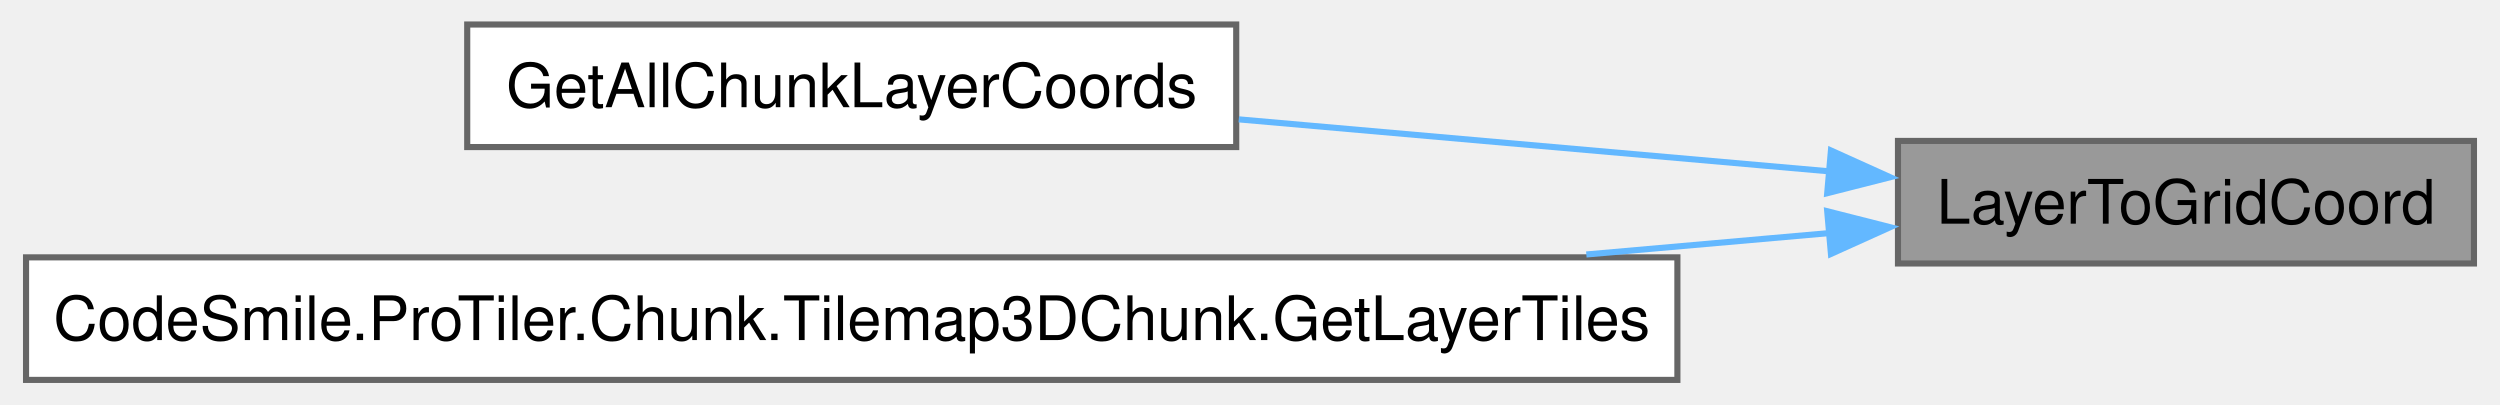
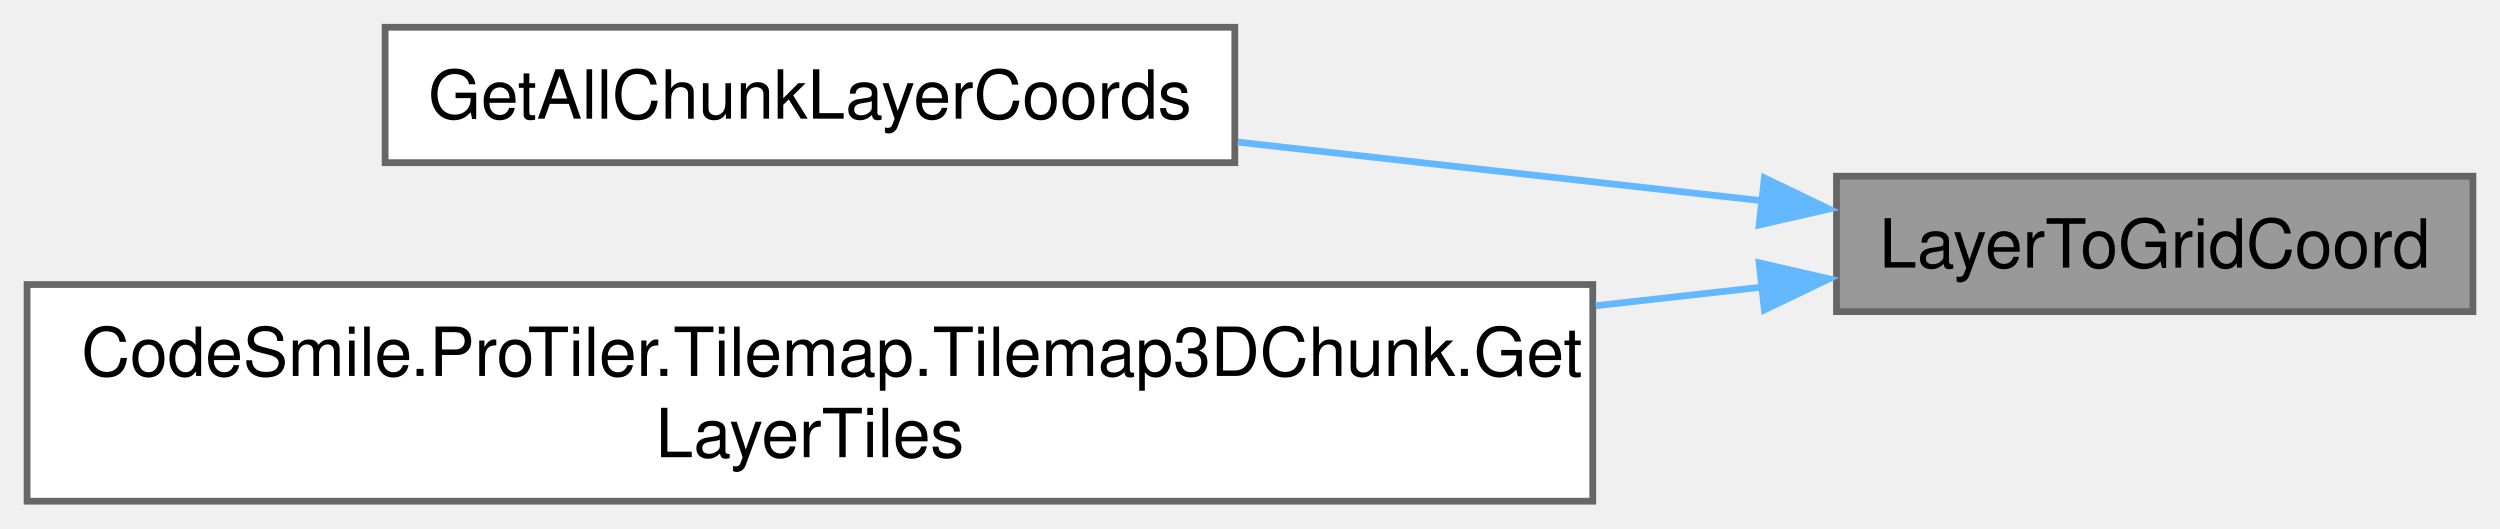
- <svg xmlns="http://www.w3.org/2000/svg" xmlns:xlink="http://www.w3.org/1999/xlink" width="408pt" height="66pt" viewBox="0.00 0.00 407.50 66.00">
-   <g id="graph0" class="graph" transform="scale(1 1) rotate(0) translate(4 62)">
+ <svg xmlns="http://www.w3.org/2000/svg" xmlns:xlink="http://www.w3.org/1999/xlink" width="369pt" height="78pt" viewBox="0.00 0.00 369.25 78.00">
+   <g id="graph0" class="graph" transform="scale(1 1) rotate(0) translate(4 74)">
    <g id="node1" class="node">
      <g id="a_node1">
        <a xlink:title=" ">
-           <polygon fill="#999999" stroke="#666666" points="399.5,-39 305.5,-39 305.5,-19 399.5,-19 399.5,-39" />
-           <text text-anchor="middle" x="352.5" y="-25.5" font-family="Helvetica,sans-Serif" font-size="10.00">LayerToGridCoord</text>
+           <polygon fill="#999999" stroke="#666666" points="361.25,-48 267.25,-48 267.25,-28 361.25,-28 361.25,-48" />
+           <text text-anchor="middle" x="314.25" y="-34.5" font-family="Helvetica,sans-Serif" font-size="10.00">LayerToGridCoord</text>
        </a>
      </g>
    </g>
    <g id="node2" class="node">
      <g id="a_node2">
        <a xlink:href="class_code_smile_1_1_pro_tiler_1_1_utility_1_1_tilemap3_d_utility.html#a2299dc141539f472d5f08cbec912d980" target="_top" xlink:title=" ">
-           <polygon fill="white" stroke="#666666" points="197.5,-58 72,-58 72,-38 197.5,-38 197.5,-58" />
-           <text text-anchor="middle" x="134.75" y="-44.5" font-family="Helvetica,sans-Serif" font-size="10.00">GetAllChunkLayerCoords</text>
+           <polygon fill="white" stroke="#666666" points="178.38,-70 52.88,-70 52.88,-50 178.38,-50 178.38,-70" />
+           <text text-anchor="middle" x="115.62" y="-56.5" font-family="Helvetica,sans-Serif" font-size="10.00">GetAllChunkLayerCoords</text>
        </a>
      </g>
    </g>
    <g id="edge1" class="edge">
-       <path fill="none" stroke="#63b8ff" d="M294.59,-34.01C264.85,-36.63 228.4,-39.84 197.92,-42.52" />
-       <polygon fill="#63b8ff" stroke="#63b8ff" points="294.56,-37.44 304.22,-33.08 293.95,-30.47 294.56,-37.44" />
+       <path fill="none" stroke="#63b8ff" d="M256.31,-44.37C232.03,-47.09 203.64,-50.26 178.81,-53.04" />
+       <polygon fill="#63b8ff" stroke="#63b8ff" points="256.6,-47.75 266.15,-43.16 255.82,-40.79 256.6,-47.75" />
    </g>
    <g id="node3" class="node">
      <g id="a_node3">
-         <a xlink:href="class_code_smile_1_1_pro_tiler_1_1_chunk_1_1_tilemap3_d_chunk.html#ac140dadaf533d788d0779d7ce9f5e770" target="_top" xlink:title=" ">
-           <polygon fill="white" stroke="#666666" points="269.5,-20 0,-20 0,0 269.5,0 269.5,-20" />
-           <text text-anchor="middle" x="134.75" y="-6.5" font-family="Helvetica,sans-Serif" font-size="10.00">CodeSmile.ProTiler.Chunk.Tilemap3DChunk.GetLayerTiles</text>
+         <a xlink:href="class_code_smile_1_1_pro_tiler_1_1_tilemap_1_1_tilemap3_d_chunk.html#ac140dadaf533d788d0779d7ce9f5e770" target="_top" xlink:title=" ">
+           <polygon fill="white" stroke="#666666" points="231.25,-32 0,-32 0,0 231.25,0 231.25,-32" />
+           <text text-anchor="start" x="8" y="-18.5" font-family="Helvetica,sans-Serif" font-size="10.00">CodeSmile.ProTiler.Tilemap.Tilemap3DChunk.Get</text>
+           <text text-anchor="middle" x="115.62" y="-6.5" font-family="Helvetica,sans-Serif" font-size="10.00">LayerTiles</text>
        </a>
      </g>
    </g>
    <g id="edge2" class="edge">
-       <path fill="none" stroke="#63b8ff" d="M294.6,-23.99C282.15,-22.89 268.52,-21.69 254.64,-20.47" />
-       <polygon fill="#63b8ff" stroke="#63b8ff" points="293.95,-27.53 304.22,-24.92 294.56,-20.56 293.95,-27.53" />
+       <path fill="none" stroke="#63b8ff" d="M256.34,-31.63C248.46,-30.75 240.16,-29.82 231.68,-28.87" />
+       <polygon fill="#63b8ff" stroke="#63b8ff" points="255.82,-35.21 266.15,-32.84 256.6,-28.25 255.82,-35.21" />
    </g>
  </g>
</svg>
